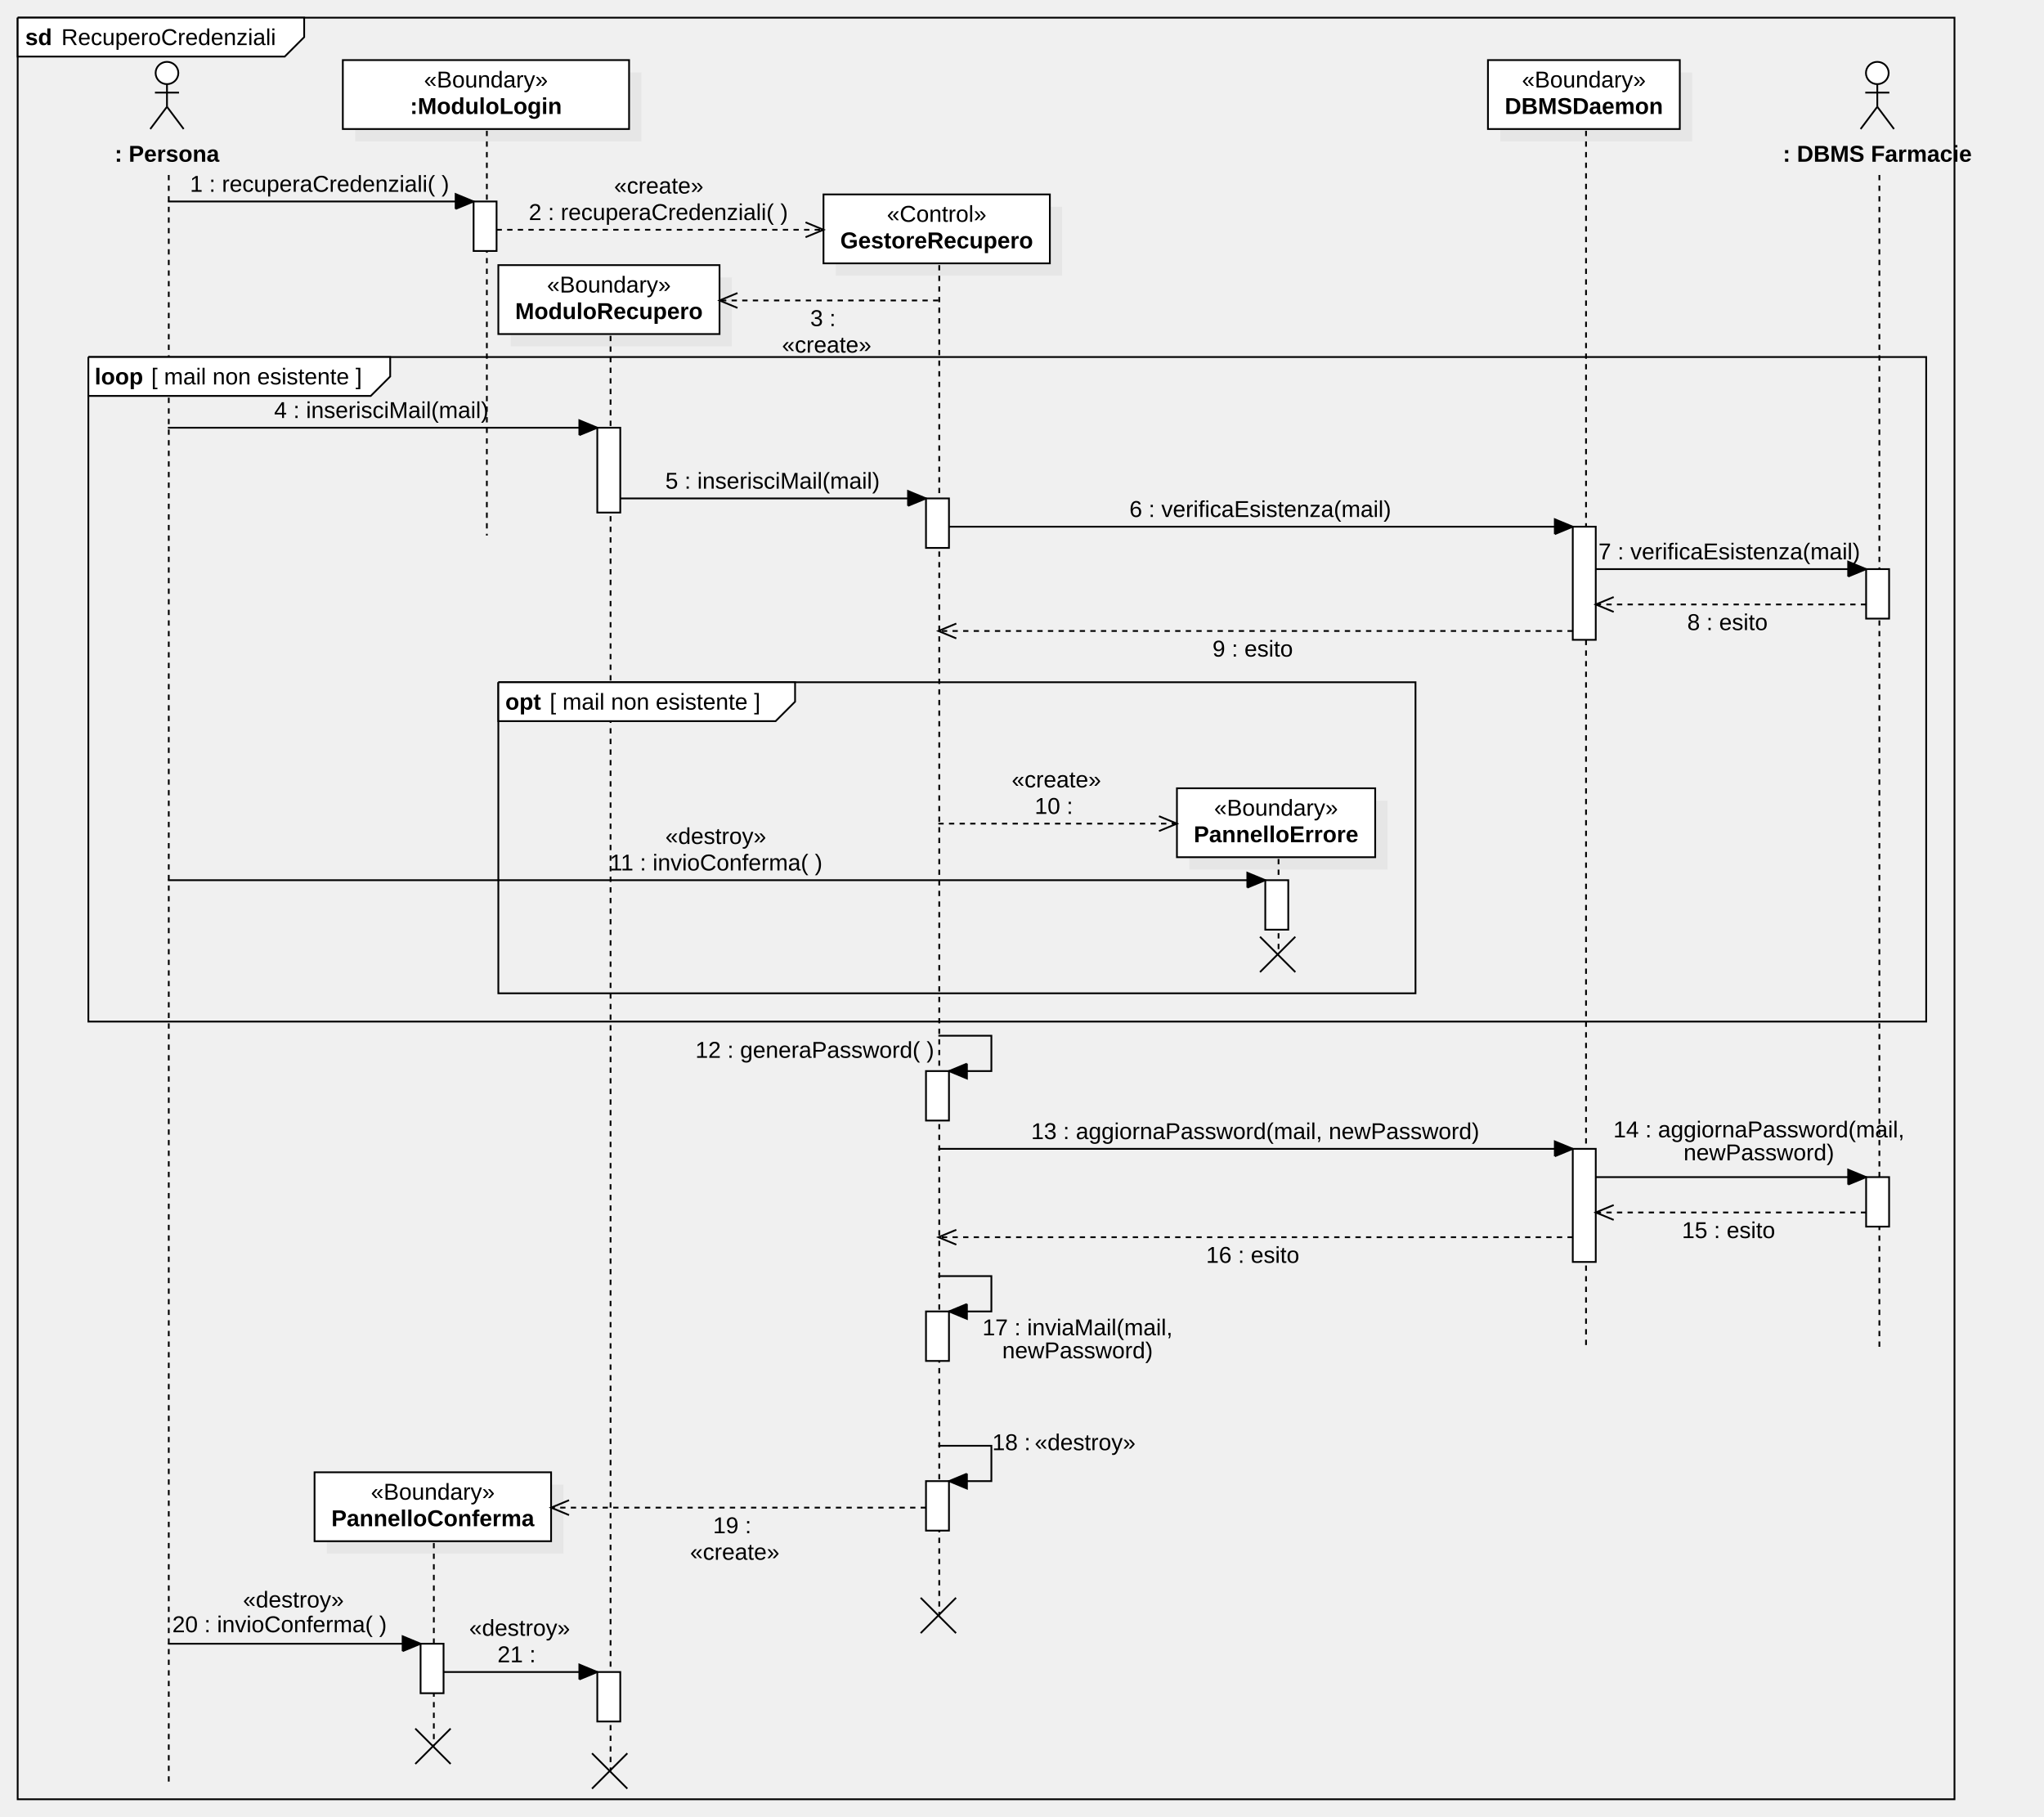
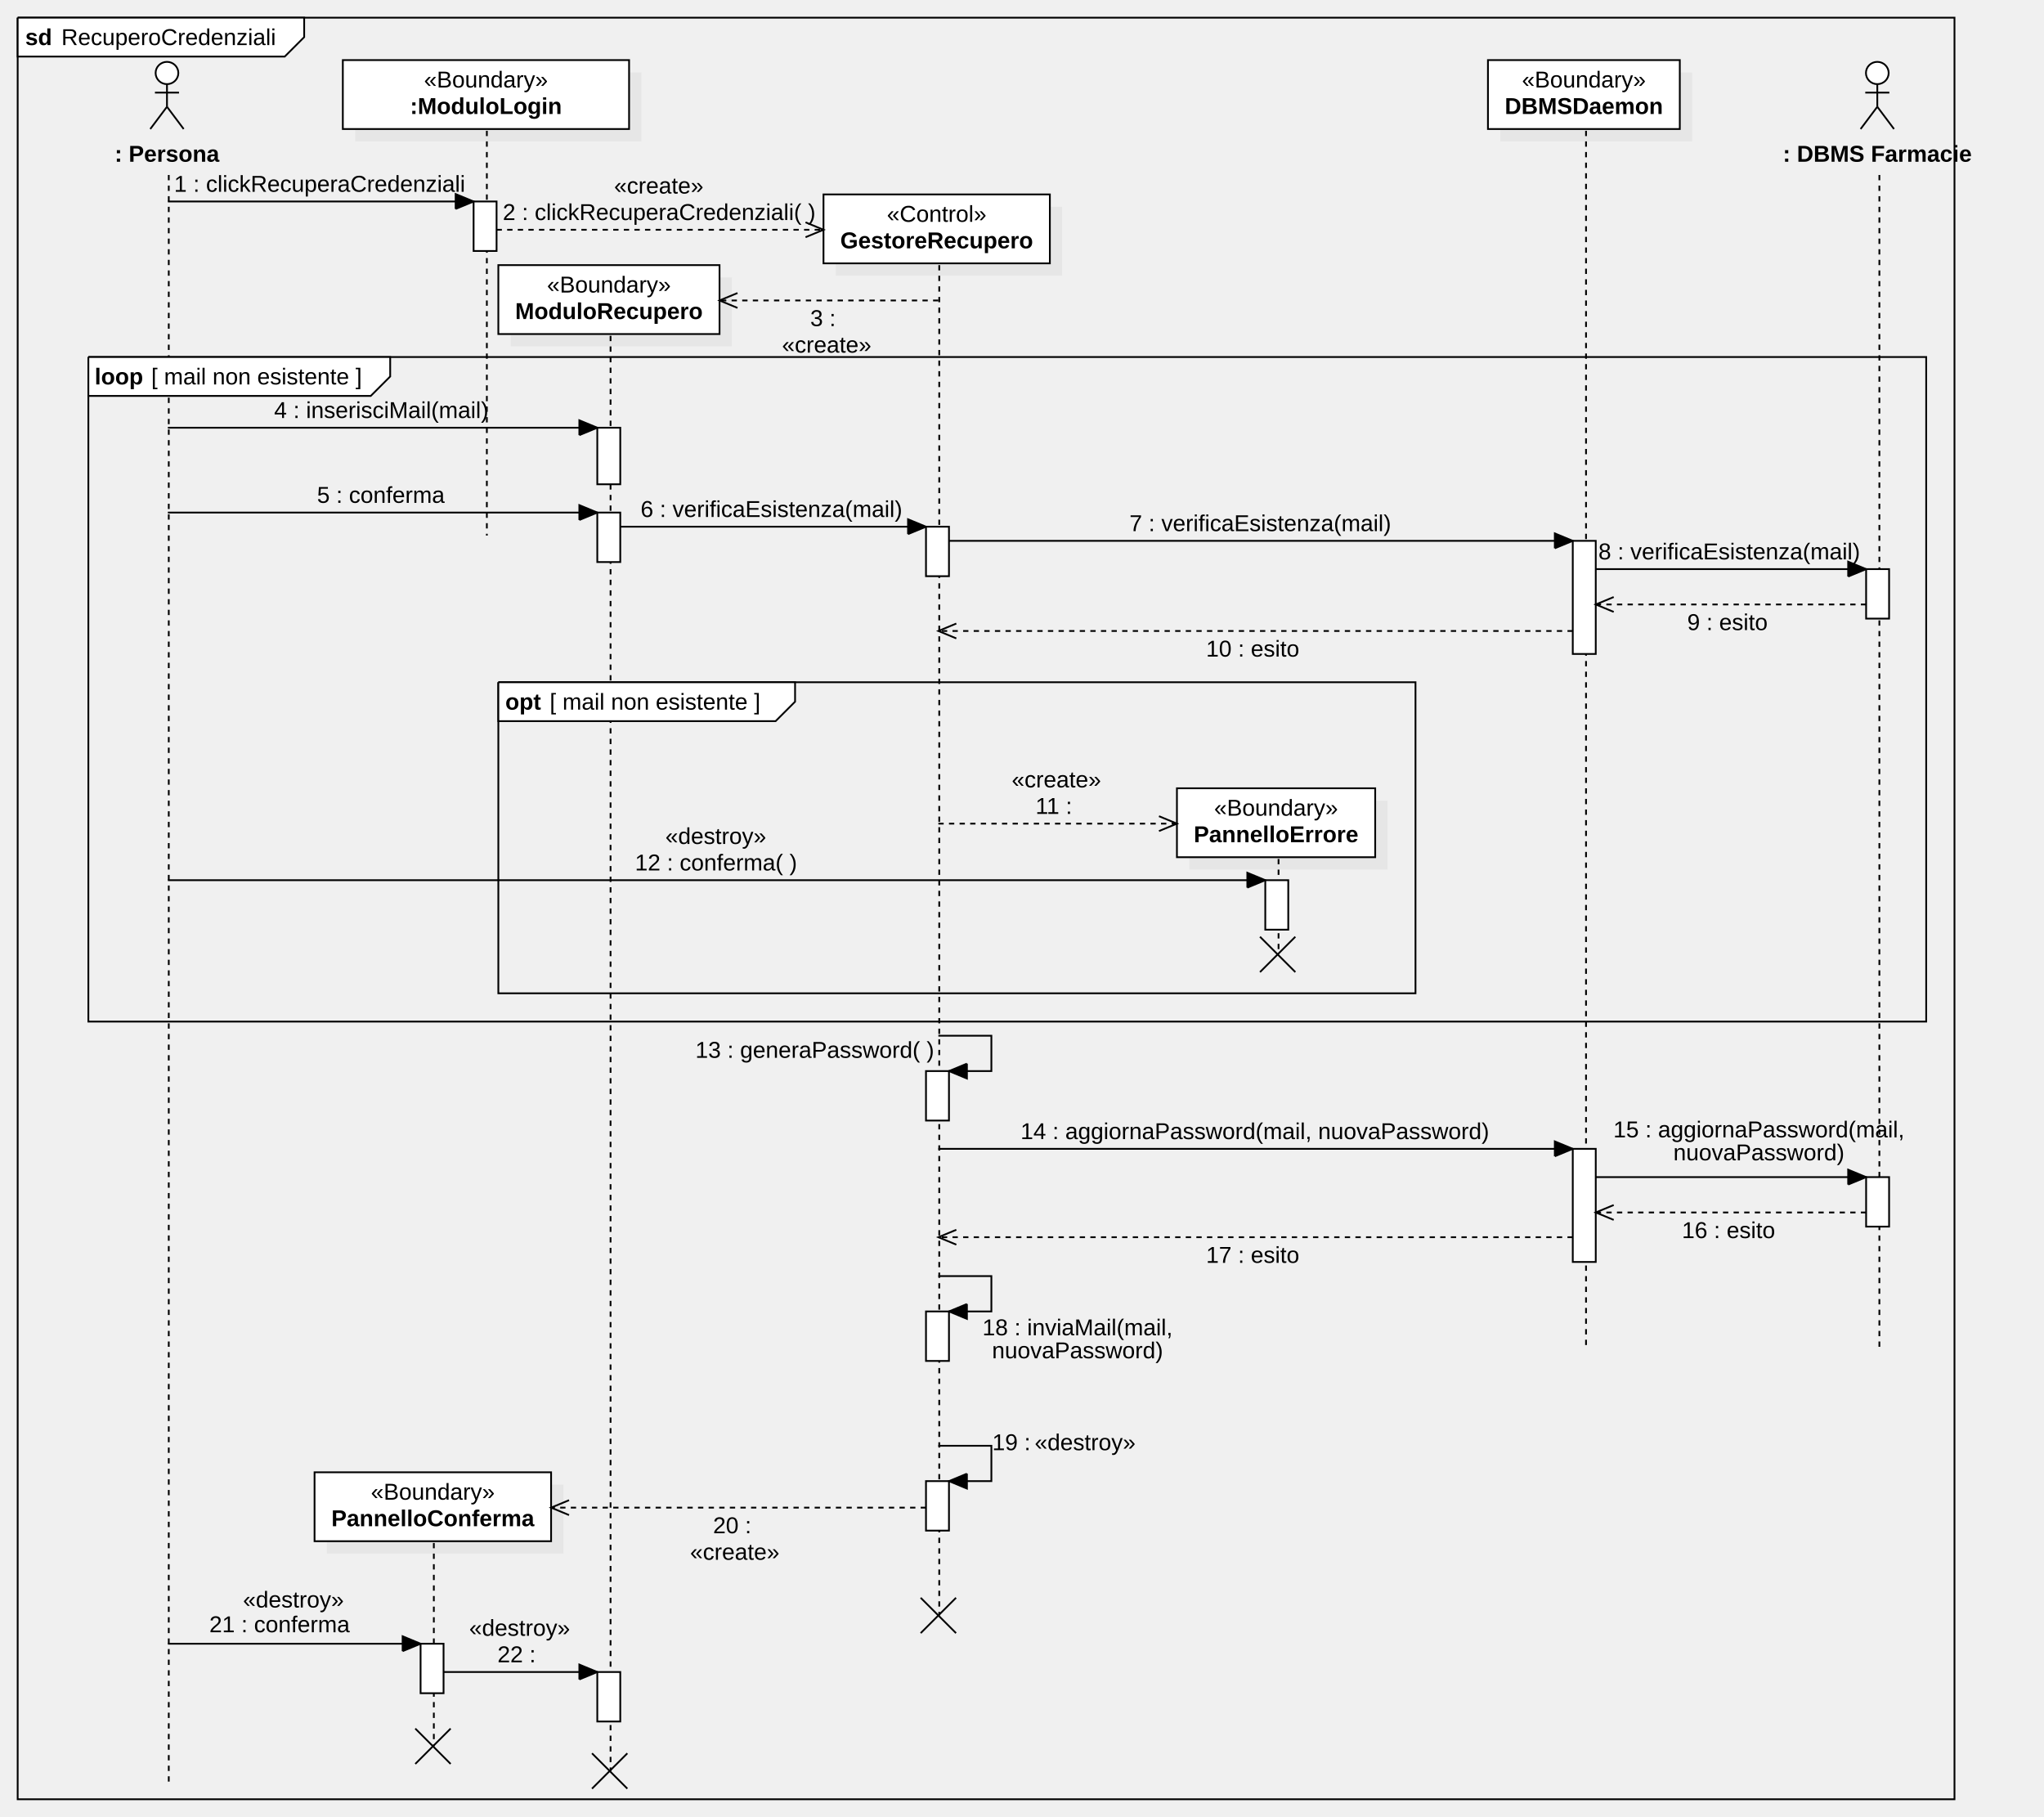
<svg xmlns="http://www.w3.org/2000/svg" height="1028" version="1.1" width="1156.656">
  <defs />
  <g>
    <g transform="translate(-6,-6) scale(1,1)">
      <path d="M 16 16 L 1112 16 L 1112 1024 L 16 1024 L 16 16" fill="none" stroke="#000000" stroke-miterlimit="10" />
    </g>
    <g transform="translate(-6,-6) scale(1,1)">
      <path d="M 16 16 L 16 38 L 167.129 38 L 178.129 27 L 178.129 16 L 16 16" fill="#ffffff" stroke="none" />
    </g>
    <g transform="translate(-6,-6) scale(1,1)">
      <path d="M 16 16 L 16 38 L 167.129 38 L 178.129 27 L 178.129 16 L 16 16 L 16 16" fill="none" stroke="#000000" stroke-miterlimit="10" />
    </g>
    <g transform="translate(-6,-6) scale(1,1)">
      <g>
        <path fill="none" stroke="none" />
        <text fill="#000000" font-family="Arial" font-size="13px" font-style="normal" font-weight="normal" stroke="none" text-decoration="none" x="40.73" y="31.5">RecuperoCredenziali</text>
      </g>
    </g>
    <g transform="translate(-6,-6) scale(1,1)">
      <g>
        <path fill="none" stroke="none" />
        <text fill="#000000" font-family="Arial" font-size="13px" font-style="normal" font-weight="bold" stroke="none" text-decoration="none" x="20.28" y="31.5">sd</text>
      </g>
    </g>
    <g transform="translate(-6,-6) scale(1,1)">
      <path d="M 94.06 47.3 C 94.06 43.821 96.939 41 100.49 41 C 104.04 41 106.919 43.821 106.919 47.3 C 106.919 50.779 104.04 53.6 100.49 53.6 C 96.939 53.6 94.06 50.779 94.06 47.3 Z" fill="#ffffff" stroke="none" />
    </g>
    <g transform="translate(-6,-6) scale(1,1)">
      <path d="M 94.06 47.3 C 94.06 43.821 96.939 41 100.49 41 C 104.04 41 106.919 43.821 106.919 47.3 C 106.919 50.779 104.04 53.6 100.49 53.6 C 96.939 53.6 94.06 50.779 94.06 47.3 Z" fill="none" stroke="#000000" stroke-miterlimit="10" />
    </g>
    <g transform="translate(-6,-6) scale(1,1)">
      <path d="M 100.49 53.6 L 100.49 66.4" fill="none" stroke="#000000" stroke-miterlimit="10" />
    </g>
    <g transform="translate(-6,-6) scale(1,1)">
      <path d="M 93.682 58.4 L 107.297 58.4" fill="none" stroke="#000000" stroke-miterlimit="10" />
    </g>
    <g transform="translate(-6,-6) scale(1,1)">
      <path d="M 100.49 66.4 L 91.035 79" fill="none" stroke="#000000" stroke-miterlimit="10" />
    </g>
    <g transform="translate(-6,-6) scale(1,1)">
      <path d="M 100.49 66.4 L 109.944 79" fill="none" stroke="#000000" stroke-miterlimit="10" />
    </g>
    <g transform="translate(-6,-6) scale(1,1)">
      <g>
        <path fill="none" stroke="none" />
        <text fill="#000000" font-family="Arial" font-size="13px" font-style="normal" font-weight="bold" stroke="none" text-decoration="none" x="70.868" y="97.5">: Persona</text>
      </g>
    </g>
    <g transform="translate(-6,-6) scale(1,1)">
      <path d="M 101.5 105 L 101.5 1016" fill="none" stroke="#000000" stroke-dasharray="3" stroke-miterlimit="10" />
    </g>
    <g transform="translate(-6,-6) scale(1,1)">
      <path d="M 1061.899 47.3 C 1061.899 43.821 1064.777 41 1068.328 41 C 1071.879 41 1074.757 43.821 1074.757 47.3 C 1074.757 50.779 1071.879 53.6 1068.328 53.6 C 1064.777 53.6 1061.899 50.779 1061.899 47.3 Z" fill="#ffffff" stroke="none" />
    </g>
    <g transform="translate(-6,-6) scale(1,1)">
      <path d="M 1061.899 47.3 C 1061.899 43.821 1064.777 41 1068.328 41 C 1071.879 41 1074.757 43.821 1074.757 47.3 C 1074.757 50.779 1071.879 53.6 1068.328 53.6 C 1064.777 53.6 1061.899 50.779 1061.899 47.3 Z" fill="none" stroke="#000000" stroke-miterlimit="10" />
    </g>
    <g transform="translate(-6,-6) scale(1,1)">
      <path d="M 1068.328 53.6 L 1068.328 66.4" fill="none" stroke="#000000" stroke-miterlimit="10" />
    </g>
    <g transform="translate(-6,-6) scale(1,1)">
      <path d="M 1061.521 58.4 L 1075.135 58.4" fill="none" stroke="#000000" stroke-miterlimit="10" />
    </g>
    <g transform="translate(-6,-6) scale(1,1)">
      <path d="M 1068.328 66.4 L 1058.874 79" fill="none" stroke="#000000" stroke-miterlimit="10" />
    </g>
    <g transform="translate(-6,-6) scale(1,1)">
      <path d="M 1068.328 66.4 L 1077.783 79" fill="none" stroke="#000000" stroke-miterlimit="10" />
    </g>
    <g transform="translate(-6,-6) scale(1,1)">
      <g>
        <path fill="none" stroke="none" />
        <text fill="#000000" font-family="Arial" font-size="13px" font-style="normal" font-weight="bold" stroke="none" text-decoration="none" x="1014.868" y="97.5">: DBMS Farmacie</text>
      </g>
    </g>
    <g transform="translate(-6,-6) scale(1,1)">
      <path d="M 1069.5 105 L 1069.5 768" fill="none" stroke="#000000" stroke-dasharray="3" stroke-miterlimit="10" />
    </g>
    <g transform="translate(-6,-6) scale(1,1)">
      <rect fill="#C0C0C0" height="39" opacity="0.2" stroke="none" width="161.987" x="207" y="47" />
    </g>
    <g transform="translate(-6,-6) scale(1,1)">
      <rect fill="#ffffff" height="39" stroke="none" width="161.987" x="200" y="40" />
    </g>
    <g transform="translate(-6,-6) scale(1,1)">
      <path d="M 200 40 L 361.987 40 L 361.987 79 L 200 79 L 200 40 Z Z" fill="none" stroke="#000000" stroke-miterlimit="10" />
    </g>
    <g transform="translate(-6,-6) scale(1,1)">
      <g>
        <path fill="none" stroke="none" />
        <text fill="#000000" font-family="Arial" font-size="13px" font-style="normal" font-weight="normal" stroke="none" text-decoration="none" x="245.939" y="55.5">«Boundary»</text>
      </g>
    </g>
    <g transform="translate(-6,-6) scale(1,1)">
      <g>
        <path fill="none" stroke="none" />
        <text fill="#000000" font-family="Arial" font-size="13px" font-style="normal" font-weight="bold" stroke="none" text-decoration="none" x="238.039" y="70.5">:ModuloLogin</text>
      </g>
    </g>
    <g transform="translate(-6,-6) scale(1,1)">
      <path d="M 281.5 80 L 281.5 309" fill="none" stroke="#000000" stroke-dasharray="3" stroke-miterlimit="10" />
    </g>
    <g transform="translate(-6,-6) scale(1,1)">
      <rect fill="#C0C0C0" height="39" opacity="0.2" stroke="none" width="125.165" x="295" y="163" />
    </g>
    <g transform="translate(-6,-6) scale(1,1)">
      <rect fill="#ffffff" height="39" stroke="none" width="125.165" x="288" y="156" />
    </g>
    <g transform="translate(-6,-6) scale(1,1)">
      <path d="M 288 156 L 413.165 156 L 413.165 195 L 288 195 L 288 156 Z Z" fill="none" stroke="#000000" stroke-miterlimit="10" />
    </g>
    <g transform="translate(-6,-6) scale(1,1)">
      <g>
        <path fill="none" stroke="none" />
        <text fill="#000000" font-family="Arial" font-size="13px" font-style="normal" font-weight="normal" stroke="none" text-decoration="none" x="315.527" y="171.5">«Boundary»</text>
      </g>
    </g>
    <g transform="translate(-6,-6) scale(1,1)">
      <g>
        <path fill="none" stroke="none" />
        <text fill="#000000" font-family="Arial" font-size="13px" font-style="normal" font-weight="bold" stroke="none" text-decoration="none" x="297.5" y="186.5">ModuloRecupero</text>
      </g>
    </g>
    <g transform="translate(-6,-6) scale(1,1)">
      <path d="M 351.5 196 L 351.5 1008" fill="none" stroke="#000000" stroke-dasharray="3" stroke-miterlimit="10" />
    </g>
    <g transform="translate(-6,-6) scale(1,1)">
      <rect fill="#C0C0C0" height="39" opacity="0.2" stroke="none" width="108.565" x="855" y="47" />
    </g>
    <g transform="translate(-6,-6) scale(1,1)">
      <rect fill="#ffffff" height="39" stroke="none" width="108.565" x="848" y="40" />
    </g>
    <g transform="translate(-6,-6) scale(1,1)">
      <path d="M 848 40 L 956.565 40 L 956.565 79 L 848 79 L 848 40 Z Z" fill="none" stroke="#000000" stroke-miterlimit="10" />
    </g>
    <g transform="translate(-6,-6) scale(1,1)">
      <g>
        <path fill="none" stroke="none" />
        <text fill="#000000" font-family="Arial" font-size="13px" font-style="normal" font-weight="normal" stroke="none" text-decoration="none" x="867.228" y="55.5">«Boundary»</text>
      </g>
    </g>
    <g transform="translate(-6,-6) scale(1,1)">
      <g>
        <path fill="none" stroke="none" />
        <text fill="#000000" font-family="Arial" font-size="13px" font-style="normal" font-weight="bold" stroke="none" text-decoration="none" x="857.5" y="70.5">DBMSDaemon</text>
      </g>
    </g>
    <g transform="translate(-6,-6) scale(1,1)">
      <path d="M 903.5 80 L 903.5 768" fill="none" stroke="#000000" stroke-dasharray="3" stroke-miterlimit="10" />
    </g>
    <g transform="translate(-6,-6) scale(1,1)">
      <rect fill="#C0C0C0" height="39" opacity="0.2" stroke="none" width="128.091" x="479" y="123" />
    </g>
    <g transform="translate(-6,-6) scale(1,1)">
      <rect fill="#ffffff" height="39" stroke="none" width="128.091" x="472" y="116" />
    </g>
    <g transform="translate(-6,-6) scale(1,1)">
      <path d="M 472 116 L 600.091 116 L 600.091 155 L 472 155 L 472 116 Z Z" fill="none" stroke="#000000" stroke-miterlimit="10" />
    </g>
    <g transform="translate(-6,-6) scale(1,1)">
      <g>
        <path fill="none" stroke="none" />
        <text fill="#000000" font-family="Arial" font-size="13px" font-style="normal" font-weight="normal" stroke="none" text-decoration="none" x="507.862" y="131.5">«Control»</text>
      </g>
    </g>
    <g transform="translate(-6,-6) scale(1,1)">
      <g>
        <path fill="none" stroke="none" />
        <text fill="#000000" font-family="Arial" font-size="13px" font-style="normal" font-weight="bold" stroke="none" text-decoration="none" x="481.5" y="146.5">GestoreRecupero</text>
      </g>
    </g>
    <g transform="translate(-6,-6) scale(1,1)">
      <path d="M 537.5 156 L 537.5 920" fill="none" stroke="#000000" stroke-dasharray="3" stroke-miterlimit="10" />
    </g>
    <g transform="translate(-6,-6) scale(1,1)">
      <rect fill="#C0C0C0" height="39" opacity="0.2" stroke="none" width="112.196" x="679" y="459" />
    </g>
    <g transform="translate(-6,-6) scale(1,1)">
      <rect fill="#ffffff" height="39" stroke="none" width="112.196" x="672" y="452" />
    </g>
    <g transform="translate(-6,-6) scale(1,1)">
      <path d="M 672 452 L 784.196 452 L 784.196 491 L 672 491 L 672 452 Z Z" fill="none" stroke="#000000" stroke-miterlimit="10" />
    </g>
    <g transform="translate(-6,-6) scale(1,1)">
      <g>
        <path fill="none" stroke="none" />
        <text fill="#000000" font-family="Arial" font-size="13px" font-style="normal" font-weight="normal" stroke="none" text-decoration="none" x="693.043" y="467.5">«Boundary»</text>
      </g>
    </g>
    <g transform="translate(-6,-6) scale(1,1)">
      <g>
        <path fill="none" stroke="none" />
        <text fill="#000000" font-family="Arial" font-size="13px" font-style="normal" font-weight="bold" stroke="none" text-decoration="none" x="681.5" y="482.5">PannelloErrore</text>
      </g>
    </g>
    <g transform="translate(-6,-6) scale(1,1)">
      <path d="M 729.5 492 L 729.5 546" fill="none" stroke="#000000" stroke-dasharray="3" stroke-miterlimit="10" />
    </g>
    <g transform="translate(-6,-6) scale(1,1)">
      <rect fill="#C0C0C0" height="39" opacity="0.2" stroke="none" width="133.854" x="191" y="846" />
    </g>
    <g transform="translate(-6,-6) scale(1,1)">
      <rect fill="#ffffff" height="39" stroke="none" width="133.854" x="184" y="839" />
    </g>
    <g transform="translate(-6,-6) scale(1,1)">
      <path d="M 184 839 L 317.854 839 L 317.854 878 L 184 878 L 184 839 Z Z" fill="none" stroke="#000000" stroke-miterlimit="10" />
    </g>
    <g transform="translate(-6,-6) scale(1,1)">
      <g>
        <path fill="none" stroke="none" />
        <text fill="#000000" font-family="Arial" font-size="13px" font-style="normal" font-weight="normal" stroke="none" text-decoration="none" x="215.872" y="854.5">«Boundary»</text>
      </g>
    </g>
    <g transform="translate(-6,-6) scale(1,1)">
      <g>
        <path fill="none" stroke="none" />
        <text fill="#000000" font-family="Arial" font-size="13px" font-style="normal" font-weight="bold" stroke="none" text-decoration="none" x="193.5" y="869.5">PannelloConferma</text>
      </g>
    </g>
    <g transform="translate(-6,-6) scale(1,1)">
      <path d="M 251.5 879 L 251.5 994" fill="none" stroke="#000000" stroke-dasharray="3" stroke-miterlimit="10" />
    </g>
    <g transform="translate(-6,-6) scale(1,1)">
      <path d="M 101 120 L 274 120" fill="none" stroke="#000000" stroke-miterlimit="10" />
    </g>
    <g transform="translate(-6,-6) scale(1,1)">
      <path d="M 263.837 124.21 L 274 120 L 263.837 115.79" fill="#000000" stroke="none" />
    </g>
    <g transform="translate(-6,-6) scale(1,1)">
      <path d="M 263.837 124.21 L 274 120 L 263.837 115.79 L 263.837 124.21" fill="none" stroke="#000000" stroke-miterlimit="10" />
    </g>
    <g transform="translate(-6,-6) scale(1,1)">
      <g>
        <path fill="none" stroke="none" />
-         <text fill="#000000" font-family="Arial" font-size="13px" font-style="normal" font-weight="normal" stroke="none" text-decoration="none" x="113.5" y="114.5">1 : recuperaCredenziali( )</text>
+         <text fill="#000000" font-family="Arial" font-size="13px" font-style="normal" font-weight="normal" stroke="none" text-decoration="none" x="104.5" y="114.5">1 : clickRecuperaCredenziali</text>
      </g>
    </g>
    <g transform="translate(-6,-6) scale(1,1)">
      <rect fill="#ffffff" height="28" stroke="none" width="13" x="274" y="120" />
    </g>
    <g transform="translate(-6,-6) scale(1,1)">
      <path d="M 274 120 L 287 120 L 287 148 L 274 148 L 274 120 Z Z" fill="none" stroke="#000000" stroke-miterlimit="10" />
    </g>
    <g transform="translate(-6,-6) scale(1,1)">
      <path d="M 287 136 L 472 136" fill="none" stroke="#000000" stroke-dasharray="3" stroke-miterlimit="10" />
    </g>
    <g transform="translate(-6,-6) scale(1,1)">
      <path d="M 461.837 140.21 L 472 136 L 461.837 131.79" fill="none" stroke="#000000" stroke-miterlimit="10" />
    </g>
    <g transform="translate(-6,-6) scale(1,1)">
      <g>
        <path fill="none" stroke="none" />
-         <text fill="#000000" font-family="Arial" font-size="13px" font-style="normal" font-weight="normal" stroke="none" text-decoration="none" x="305.224" y="130.5">2 : recuperaCredenziali( )</text>
+         <text fill="#000000" font-family="Arial" font-size="13px" font-style="normal" font-weight="normal" stroke="none" text-decoration="none" x="290.5" y="130.5">2 : clickRecuperaCredenziali( )</text>
      </g>
    </g>
    <g transform="translate(-6,-6) scale(1,1)">
      <g>
        <path fill="none" stroke="none" />
        <text fill="#000000" font-family="Arial" font-size="13px" font-style="normal" font-weight="normal" stroke="none" text-decoration="none" x="353.5" y="115.5">«create»</text>
      </g>
    </g>
    <g transform="translate(-6,-6) scale(1,1)">
      <path d="M 537 176 L 413.165 176" fill="none" stroke="#000000" stroke-dasharray="3" stroke-miterlimit="10" />
    </g>
    <g transform="translate(-6,-6) scale(1,1)">
      <path d="M 423.327 171.79 L 413.165 176 L 423.327 180.21" fill="none" stroke="#000000" stroke-miterlimit="10" />
    </g>
    <g transform="translate(-6,-6) scale(1,1)">
      <g>
        <path fill="none" stroke="none" />
        <text fill="#000000" font-family="Arial" font-size="13px" font-style="normal" font-weight="normal" stroke="none" text-decoration="none" x="464.5" y="190.5">3 : </text>
      </g>
    </g>
    <g transform="translate(-6,-6) scale(1,1)">
      <g>
        <path fill="none" stroke="none" />
        <text fill="#000000" font-family="Arial" font-size="13px" font-style="normal" font-weight="normal" stroke="none" text-decoration="none" x="448.5" y="205.5">«create»</text>
      </g>
    </g>
    <g transform="translate(-6,-6) scale(1,1)">
-       <path d="M 357 288 L 530 288" fill="none" stroke="#000000" stroke-miterlimit="10" />
-     </g>
-     <g transform="translate(-6,-6) scale(1,1)">
-       <path d="M 519.837 292.21 L 530 288 L 519.837 283.79" fill="#000000" stroke="none" />
-     </g>
-     <g transform="translate(-6,-6) scale(1,1)">
-       <path d="M 519.837 292.21 L 530 288 L 519.837 283.79 L 519.837 292.21" fill="none" stroke="#000000" stroke-miterlimit="10" />
-     </g>
-     <g transform="translate(-6,-6) scale(1,1)">
-       <g>
-         <path fill="none" stroke="none" />
-         <text fill="#000000" font-family="Arial" font-size="13px" font-style="normal" font-weight="normal" stroke="none" text-decoration="none" x="382.5" y="282.5">5 : inserisciMail(mail)</text>
-       </g>
-     </g>
-     <g transform="translate(-6,-6) scale(1,1)">
-       <rect fill="#ffffff" height="28" stroke="none" width="13" x="530" y="288" />
-     </g>
-     <g transform="translate(-6,-6) scale(1,1)">
-       <path d="M 530 288 L 543 288 L 543 316 L 530 316 L 530 288 Z Z" fill="none" stroke="#000000" stroke-miterlimit="10" />
-     </g>
-     <g transform="translate(-6,-6) scale(1,1)">
-       <path d="M 543 304 L 896 304" fill="none" stroke="#000000" stroke-miterlimit="10" />
-     </g>
-     <g transform="translate(-6,-6) scale(1,1)">
-       <path d="M 885.837 308.21 L 896 304 L 885.837 299.79" fill="#000000" stroke="none" />
-     </g>
-     <g transform="translate(-6,-6) scale(1,1)">
-       <path d="M 885.837 308.21 L 896 304 L 885.837 299.79 L 885.837 308.21" fill="none" stroke="#000000" stroke-miterlimit="10" />
-     </g>
-     <g transform="translate(-6,-6) scale(1,1)">
-       <g>
-         <path fill="none" stroke="none" />
-         <text fill="#000000" font-family="Arial" font-size="13px" font-style="normal" font-weight="normal" stroke="none" text-decoration="none" x="645.115" y="298.5">6 : verificaEsistenza(mail)</text>
-       </g>
-     </g>
-     <g transform="translate(-6,-6) scale(1,1)">
-       <rect fill="#ffffff" height="64" stroke="none" width="13" x="896" y="304" />
-     </g>
-     <g transform="translate(-6,-6) scale(1,1)">
-       <path d="M 896 304 L 909 304 L 909 368 L 896 368 L 896 304 Z Z" fill="none" stroke="#000000" stroke-miterlimit="10" />
+       <path d="M 101 296 L 344 296" fill="none" stroke="#000000" stroke-miterlimit="10" />
+     </g>
+     <g transform="translate(-6,-6) scale(1,1)">
+       <path d="M 333.837 300.21 L 344 296 L 333.837 291.79" fill="#000000" stroke="none" />
+     </g>
+     <g transform="translate(-6,-6) scale(1,1)">
+       <path d="M 333.837 300.21 L 344 296 L 333.837 291.79 L 333.837 300.21" fill="none" stroke="#000000" stroke-miterlimit="10" />
+     </g>
+     <g transform="translate(-6,-6) scale(1,1)">
+       <g>
+         <path fill="none" stroke="none" />
+         <text fill="#000000" font-family="Arial" font-size="13px" font-style="normal" font-weight="normal" stroke="none" text-decoration="none" x="185.395" y="290.5">5 : conferma</text>
+       </g>
+     </g>
+     <g transform="translate(-6,-6) scale(1,1)">
+       <rect fill="#ffffff" height="28" stroke="none" width="13" x="344" y="296" />
+     </g>
+     <g transform="translate(-6,-6) scale(1,1)">
+       <path d="M 344 296 L 357 296 L 357 324 L 344 324 L 344 296 Z Z" fill="none" stroke="#000000" stroke-miterlimit="10" />
+     </g>
+     <g transform="translate(-6,-6) scale(1,1)">
+       <path d="M 357 304 L 530 304" fill="none" stroke="#000000" stroke-miterlimit="10" />
+     </g>
+     <g transform="translate(-6,-6) scale(1,1)">
+       <path d="M 519.837 308.21 L 530 304 L 519.837 299.79" fill="#000000" stroke="none" />
+     </g>
+     <g transform="translate(-6,-6) scale(1,1)">
+       <path d="M 519.837 308.21 L 530 304 L 519.837 299.79 L 519.837 308.21" fill="none" stroke="#000000" stroke-miterlimit="10" />
+     </g>
+     <g transform="translate(-6,-6) scale(1,1)">
+       <g>
+         <path fill="none" stroke="none" />
+         <text fill="#000000" font-family="Arial" font-size="13px" font-style="normal" font-weight="normal" stroke="none" text-decoration="none" x="368.5" y="298.5">6 : verificaEsistenza(mail)</text>
+       </g>
+     </g>
+     <g transform="translate(-6,-6) scale(1,1)">
+       <rect fill="#ffffff" height="28" stroke="none" width="13" x="530" y="304" />
+     </g>
+     <g transform="translate(-6,-6) scale(1,1)">
+       <path d="M 530 304 L 543 304 L 543 332 L 530 332 L 530 304 Z Z" fill="none" stroke="#000000" stroke-miterlimit="10" />
+     </g>
+     <g transform="translate(-6,-6) scale(1,1)">
+       <path d="M 543 312 L 896 312" fill="none" stroke="#000000" stroke-miterlimit="10" />
+     </g>
+     <g transform="translate(-6,-6) scale(1,1)">
+       <path d="M 885.837 316.21 L 896 312 L 885.837 307.79" fill="#000000" stroke="none" />
+     </g>
+     <g transform="translate(-6,-6) scale(1,1)">
+       <path d="M 885.837 316.21 L 896 312 L 885.837 307.79 L 885.837 316.21" fill="none" stroke="#000000" stroke-miterlimit="10" />
+     </g>
+     <g transform="translate(-6,-6) scale(1,1)">
+       <g>
+         <path fill="none" stroke="none" />
+         <text fill="#000000" font-family="Arial" font-size="13px" font-style="normal" font-weight="normal" stroke="none" text-decoration="none" x="645.115" y="306.5">7 : verificaEsistenza(mail)</text>
+       </g>
+     </g>
+     <g transform="translate(-6,-6) scale(1,1)">
+       <rect fill="#ffffff" height="64" stroke="none" width="13" x="896" y="312" />
+     </g>
+     <g transform="translate(-6,-6) scale(1,1)">
+       <path d="M 896 312 L 909 312 L 909 376 L 896 376 L 896 312 Z Z" fill="none" stroke="#000000" stroke-miterlimit="10" />
    </g>
    <g transform="translate(-6,-6) scale(1,1)">
      <path d="M 909 328 L 1062 328" fill="none" stroke="#000000" stroke-miterlimit="10" />
    </g>
    <g transform="translate(-6,-6) scale(1,1)">
      <path d="M 1051.837 332.21 L 1062 328 L 1051.837 323.79" fill="#000000" stroke="none" />
    </g>
    <g transform="translate(-6,-6) scale(1,1)">
      <path d="M 1051.837 332.21 L 1062 328 L 1051.837 323.79 L 1051.837 332.21" fill="none" stroke="#000000" stroke-miterlimit="10" />
    </g>
    <g transform="translate(-6,-6) scale(1,1)">
      <g>
        <path fill="none" stroke="none" />
-         <text fill="#000000" font-family="Arial" font-size="13px" font-style="normal" font-weight="normal" stroke="none" text-decoration="none" x="910.5" y="322.5">7 : verificaEsistenza(mail)</text>
+         <text fill="#000000" font-family="Arial" font-size="13px" font-style="normal" font-weight="normal" stroke="none" text-decoration="none" x="910.5" y="322.5">8 : verificaEsistenza(mail)</text>
      </g>
    </g>
    <g transform="translate(-6,-6) scale(1,1)">
      <rect fill="#ffffff" height="28" stroke="none" width="13" x="1062" y="328" />
    </g>
    <g transform="translate(-6,-6) scale(1,1)">
      <path d="M 1062 328 L 1075 328 L 1075 356 L 1062 356 L 1062 328 Z Z" fill="none" stroke="#000000" stroke-miterlimit="10" />
    </g>
    <g transform="translate(-6,-6) scale(1,1)">
      <path d="M 1062 348 L 909 348" fill="none" stroke="#000000" stroke-dasharray="3" stroke-miterlimit="10" />
    </g>
    <g transform="translate(-6,-6) scale(1,1)">
      <path d="M 919.163 343.79 L 909 348 L 919.163 352.21" fill="none" stroke="#000000" stroke-miterlimit="10" />
    </g>
    <g transform="translate(-6,-6) scale(1,1)">
      <g>
        <path fill="none" stroke="none" />
-         <text fill="#000000" font-family="Arial" font-size="13px" font-style="normal" font-weight="normal" stroke="none" text-decoration="none" x="960.76" y="362.5">8 : esito</text>
+         <text fill="#000000" font-family="Arial" font-size="13px" font-style="normal" font-weight="normal" stroke="none" text-decoration="none" x="960.76" y="362.5">9 : esito</text>
      </g>
    </g>
    <g transform="translate(-6,-6) scale(1,1)">
      <path d="M 896 363 L 537 363" fill="none" stroke="#000000" stroke-dasharray="3" stroke-miterlimit="10" />
    </g>
    <g transform="translate(-6,-6) scale(1,1)">
      <path d="M 547.163 358.79 L 537 363 L 547.163 367.21" fill="none" stroke="#000000" stroke-miterlimit="10" />
    </g>
    <g transform="translate(-6,-6) scale(1,1)">
      <g>
        <path fill="none" stroke="none" />
-         <text fill="#000000" font-family="Arial" font-size="13px" font-style="normal" font-weight="normal" stroke="none" text-decoration="none" x="692.115" y="377.5">9 : esito</text>
+         <text fill="#000000" font-family="Arial" font-size="13px" font-style="normal" font-weight="normal" stroke="none" text-decoration="none" x="688.5" y="377.5">10 : esito</text>
      </g>
    </g>
    <g transform="translate(-6,-6) scale(1,1)">
      <path d="M 537 472 L 672 472" fill="none" stroke="#000000" stroke-dasharray="3" stroke-miterlimit="10" />
    </g>
    <g transform="translate(-6,-6) scale(1,1)">
      <path d="M 661.837 476.21 L 672 472 L 661.837 467.79" fill="none" stroke="#000000" stroke-miterlimit="10" />
    </g>
    <g transform="translate(-6,-6) scale(1,1)">
      <g>
        <path fill="none" stroke="none" />
-         <text fill="#000000" font-family="Arial" font-size="13px" font-style="normal" font-weight="normal" stroke="none" text-decoration="none" x="591.5" y="466.5">10 : </text>
+         <text fill="#000000" font-family="Arial" font-size="13px" font-style="normal" font-weight="normal" stroke="none" text-decoration="none" x="591.982" y="466.5">11 : </text>
      </g>
    </g>
    <g transform="translate(-6,-6) scale(1,1)">
      <g>
        <path fill="none" stroke="none" />
        <text fill="#000000" font-family="Arial" font-size="13px" font-style="normal" font-weight="normal" stroke="none" text-decoration="none" x="578.5" y="451.5">«create»</text>
      </g>
    </g>
    <g transform="translate(-6,-6) scale(1,1)">
      <path d="M 101 504 L 722 504" fill="none" stroke="#000000" stroke-miterlimit="10" />
    </g>
    <g transform="translate(-6,-6) scale(1,1)">
      <path d="M 711.837 508.21 L 722 504 L 711.837 499.79" fill="#000000" stroke="none" />
    </g>
    <g transform="translate(-6,-6) scale(1,1)">
      <path d="M 711.837 508.21 L 722 504 L 711.837 499.79 L 711.837 508.21" fill="none" stroke="#000000" stroke-miterlimit="10" />
    </g>
    <g transform="translate(-6,-6) scale(1,1)">
      <path d="M 719 536 L 739 556" fill="none" stroke="#000000" stroke-miterlimit="10" />
    </g>
    <g transform="translate(-6,-6) scale(1,1)">
      <path d="M 739 536 L 719 556" fill="none" stroke="#000000" stroke-miterlimit="10" />
    </g>
    <g transform="translate(-6,-6) scale(1,1)">
      <g>
        <path fill="none" stroke="none" />
-         <text fill="#000000" font-family="Arial" font-size="13px" font-style="normal" font-weight="normal" stroke="none" text-decoration="none" x="350.982" y="498.5">11 : invioConferma( )</text>
+         <text fill="#000000" font-family="Arial" font-size="13px" font-style="normal" font-weight="normal" stroke="none" text-decoration="none" x="365.312" y="498.5">12 : conferma( )</text>
      </g>
    </g>
    <g transform="translate(-6,-6) scale(1,1)">
      <g>
        <path fill="none" stroke="none" />
        <text fill="#000000" font-family="Arial" font-size="13px" font-style="normal" font-weight="normal" stroke="none" text-decoration="none" x="382.5" y="483.5">«destroy»</text>
      </g>
    </g>
    <g transform="translate(-6,-6) scale(1,1)">
      <rect fill="#ffffff" height="28" stroke="none" width="13" x="722" y="504" />
    </g>
    <g transform="translate(-6,-6) scale(1,1)">
      <path d="M 722 504 L 735 504 L 735 532 L 722 532 L 722 504 Z Z" fill="none" stroke="#000000" stroke-miterlimit="10" />
    </g>
    <g transform="translate(-6,-6) scale(1,1)">
      <path d="M 537 592 L 567 592 L 567 612 L 543 612" fill="none" stroke="#000000" stroke-miterlimit="10" />
    </g>
    <g transform="translate(-6,-6) scale(1,1)">
      <path d="M 553.163 607.79 L 543 612 L 553.163 616.21" fill="#000000" stroke="none" />
    </g>
    <g transform="translate(-6,-6) scale(1,1)">
      <path d="M 553.163 607.79 L 543 612 L 553.163 616.21 L 553.163 607.79" fill="none" stroke="#000000" stroke-miterlimit="10" />
    </g>
    <g transform="translate(-6,-6) scale(1,1)">
      <g>
        <path fill="none" stroke="none" />
-         <text fill="#000000" font-family="Arial" font-size="13px" font-style="normal" font-weight="normal" stroke="none" text-decoration="none" x="399.5" y="604.5">12 : generaPassword( )</text>
+         <text fill="#000000" font-family="Arial" font-size="13px" font-style="normal" font-weight="normal" stroke="none" text-decoration="none" x="399.5" y="604.5">13 : generaPassword( )</text>
      </g>
    </g>
    <g transform="translate(-6,-6) scale(1,1)">
      <rect fill="#ffffff" height="28" stroke="none" width="13" x="530" y="612" />
    </g>
    <g transform="translate(-6,-6) scale(1,1)">
      <path d="M 530 612 L 543 612 L 543 640 L 530 640 L 530 612 Z Z" fill="none" stroke="#000000" stroke-miterlimit="10" />
    </g>
    <g transform="translate(-6,-6) scale(1,1)">
      <path d="M 537 656 L 896 656" fill="none" stroke="#000000" stroke-miterlimit="10" />
    </g>
    <g transform="translate(-6,-6) scale(1,1)">
      <path d="M 885.837 660.21 L 896 656 L 885.837 651.79" fill="#000000" stroke="none" />
    </g>
    <g transform="translate(-6,-6) scale(1,1)">
      <path d="M 885.837 660.21 L 896 656 L 885.837 651.79 L 885.837 660.21" fill="none" stroke="#000000" stroke-miterlimit="10" />
    </g>
    <g transform="translate(-6,-6) scale(1,1)">
      <g>
        <path fill="none" stroke="none" />
-         <text fill="#000000" font-family="Arial" font-size="13px" font-style="normal" font-weight="normal" stroke="none" text-decoration="none" x="589.5" y="650.5">13 : aggiornaPassword(mail, newPassword)</text>
+         <text fill="#000000" font-family="Arial" font-size="13px" font-style="normal" font-weight="normal" stroke="none" text-decoration="none" x="583.5" y="650.5">14 : aggiornaPassword(mail, nuovaPassword)</text>
      </g>
    </g>
    <g transform="translate(-6,-6) scale(1,1)">
      <rect fill="#ffffff" height="64" stroke="none" width="13" x="896" y="656" />
    </g>
    <g transform="translate(-6,-6) scale(1,1)">
      <path d="M 896 656 L 909 656 L 909 720 L 896 720 L 896 656 Z Z" fill="none" stroke="#000000" stroke-miterlimit="10" />
    </g>
    <g transform="translate(-6,-6) scale(1,1)">
      <path d="M 909 672 L 1062 672" fill="none" stroke="#000000" stroke-miterlimit="10" />
    </g>
    <g transform="translate(-6,-6) scale(1,1)">
      <path d="M 1051.837 676.21 L 1062 672 L 1051.837 667.79" fill="#000000" stroke="none" />
    </g>
    <g transform="translate(-6,-6) scale(1,1)">
      <path d="M 1051.837 676.21 L 1062 672 L 1051.837 667.79 L 1051.837 676.21" fill="none" stroke="#000000" stroke-miterlimit="10" />
    </g>
    <g transform="translate(-6,-6) scale(1,1)">
      <g>
        <path fill="none" stroke="none" />
-         <text fill="#000000" font-family="Arial" font-size="13px" font-style="normal" font-weight="normal" stroke="none" text-decoration="none" x="918.934" y="649.5">14 : aggiornaPassword(mail,</text>
-         <text fill="#000000" font-family="Arial" font-size="13px" font-style="normal" font-weight="normal" stroke="none" text-decoration="none" x="958.679" y="662.5">newPassword)</text>
+         <text fill="#000000" font-family="Arial" font-size="13px" font-style="normal" font-weight="normal" stroke="none" text-decoration="none" x="918.934" y="649.5">15 : aggiornaPassword(mail,</text>
+         <text fill="#000000" font-family="Arial" font-size="13px" font-style="normal" font-weight="normal" stroke="none" text-decoration="none" x="952.894" y="662.5">nuovaPassword)</text>
      </g>
    </g>
    <g transform="translate(-6,-6) scale(1,1)">
      <rect fill="#ffffff" height="28" stroke="none" width="13" x="1062" y="672" />
    </g>
    <g transform="translate(-6,-6) scale(1,1)">
      <path d="M 1062 672 L 1075 672 L 1075 700 L 1062 700 L 1062 672 Z Z" fill="none" stroke="#000000" stroke-miterlimit="10" />
    </g>
    <g transform="translate(-6,-6) scale(1,1)">
      <path d="M 1062 692 L 909 692" fill="none" stroke="#000000" stroke-dasharray="3" stroke-miterlimit="10" />
    </g>
    <g transform="translate(-6,-6) scale(1,1)">
      <path d="M 919.163 687.79 L 909 692 L 919.163 696.21" fill="none" stroke="#000000" stroke-miterlimit="10" />
    </g>
    <g transform="translate(-6,-6) scale(1,1)">
      <g>
        <path fill="none" stroke="none" />
-         <text fill="#000000" font-family="Arial" font-size="13px" font-style="normal" font-weight="normal" stroke="none" text-decoration="none" x="957.76" y="706.5">15 : esito</text>
+         <text fill="#000000" font-family="Arial" font-size="13px" font-style="normal" font-weight="normal" stroke="none" text-decoration="none" x="957.76" y="706.5">16 : esito</text>
      </g>
    </g>
    <g transform="translate(-6,-6) scale(1,1)">
      <path d="M 896 706 L 537 706" fill="none" stroke="#000000" stroke-dasharray="3" stroke-miterlimit="10" />
    </g>
    <g transform="translate(-6,-6) scale(1,1)">
      <path d="M 547.163 701.79 L 537 706 L 547.163 710.21" fill="none" stroke="#000000" stroke-miterlimit="10" />
    </g>
    <g transform="translate(-6,-6) scale(1,1)">
      <g>
        <path fill="none" stroke="none" />
-         <text fill="#000000" font-family="Arial" font-size="13px" font-style="normal" font-weight="normal" stroke="none" text-decoration="none" x="688.5" y="720.5">16 : esito</text>
+         <text fill="#000000" font-family="Arial" font-size="13px" font-style="normal" font-weight="normal" stroke="none" text-decoration="none" x="688.5" y="720.5">17 : esito</text>
      </g>
    </g>
    <g transform="translate(-6,-6) scale(1,1)">
      <path d="M 537 728 L 567 728 L 567 748 L 543 748" fill="none" stroke="#000000" stroke-miterlimit="10" />
    </g>
    <g transform="translate(-6,-6) scale(1,1)">
      <path d="M 553.163 743.79 L 543 748 L 553.163 752.21" fill="#000000" stroke="none" />
    </g>
    <g transform="translate(-6,-6) scale(1,1)">
      <path d="M 553.163 743.79 L 543 748 L 553.163 752.21 L 553.163 743.79" fill="none" stroke="#000000" stroke-miterlimit="10" />
    </g>
    <g transform="translate(-6,-6) scale(1,1)">
      <g>
        <path fill="none" stroke="none" />
-         <text fill="#000000" font-family="Arial" font-size="13px" font-style="normal" font-weight="normal" stroke="none" text-decoration="none" x="561.934" y="761.5">17 : inviaMail(mail,</text>
-         <text fill="#000000" font-family="Arial" font-size="13px" font-style="normal" font-weight="normal" stroke="none" text-decoration="none" x="573.128" y="774.5">newPassword)</text>
+         <text fill="#000000" font-family="Arial" font-size="13px" font-style="normal" font-weight="normal" stroke="none" text-decoration="none" x="561.934" y="761.5">18 : inviaMail(mail,</text>
+         <text fill="#000000" font-family="Arial" font-size="13px" font-style="normal" font-weight="normal" stroke="none" text-decoration="none" x="567.342" y="774.5">nuovaPassword)</text>
      </g>
    </g>
    <g transform="translate(-6,-6) scale(1,1)">
      <rect fill="#ffffff" height="28" stroke="none" width="13" x="530" y="748" />
    </g>
    <g transform="translate(-6,-6) scale(1,1)">
      <path d="M 530 748 L 543 748 L 543 776 L 530 776 L 530 748 Z Z" fill="none" stroke="#000000" stroke-miterlimit="10" />
    </g>
    <g transform="translate(-6,-6) scale(1,1)">
      <path d="M 537 824 L 567 824 L 567 844 L 543 844" fill="none" stroke="#000000" stroke-miterlimit="10" />
    </g>
    <g transform="translate(-6,-6) scale(1,1)">
      <path d="M 553.163 839.79 L 543 844 L 553.163 848.21" fill="#000000" stroke="none" />
    </g>
    <g transform="translate(-6,-6) scale(1,1)">
      <path d="M 553.163 839.79 L 543 844 L 553.163 848.21 L 553.163 839.79" fill="none" stroke="#000000" stroke-miterlimit="10" />
    </g>
    <g transform="translate(-6,-6) scale(1,1)">
      <path d="M 527 910 L 547 930" fill="none" stroke="#000000" stroke-miterlimit="10" />
    </g>
    <g transform="translate(-6,-6) scale(1,1)">
      <path d="M 547 910 L 527 930" fill="none" stroke="#000000" stroke-miterlimit="10" />
    </g>
    <g transform="translate(-6,-6) scale(1,1)">
      <g>
        <path fill="none" stroke="none" />
-         <text fill="#000000" font-family="Arial" font-size="13px" font-style="normal" font-weight="normal" stroke="none" text-decoration="none" x="567.5" y="826.5">18 : </text>
+         <text fill="#000000" font-family="Arial" font-size="13px" font-style="normal" font-weight="normal" stroke="none" text-decoration="none" x="567.5" y="826.5">19 : </text>
      </g>
    </g>
    <g transform="translate(-6,-6) scale(1,1)">
      <g>
        <path fill="none" stroke="none" />
        <text fill="#000000" font-family="Arial" font-size="13px" font-style="normal" font-weight="normal" stroke="none" text-decoration="none" x="591.5" y="826.5">«destroy»</text>
      </g>
    </g>
    <g transform="translate(-6,-6) scale(1,1)">
      <rect fill="#ffffff" height="28" stroke="none" width="13" x="530" y="844" />
    </g>
    <g transform="translate(-6,-6) scale(1,1)">
      <path d="M 530 844 L 543 844 L 543 872 L 530 872 L 530 844 Z Z" fill="none" stroke="#000000" stroke-miterlimit="10" />
    </g>
    <g transform="translate(-6,-6) scale(1,1)">
      <path d="M 530 859 L 317.854 859" fill="none" stroke="#000000" stroke-dasharray="3" stroke-miterlimit="10" />
    </g>
    <g transform="translate(-6,-6) scale(1,1)">
      <path d="M 328.017 854.79 L 317.854 859 L 328.017 863.21" fill="none" stroke="#000000" stroke-miterlimit="10" />
    </g>
    <g transform="translate(-6,-6) scale(1,1)">
      <g>
        <path fill="none" stroke="none" />
-         <text fill="#000000" font-family="Arial" font-size="13px" font-style="normal" font-weight="normal" stroke="none" text-decoration="none" x="409.5" y="873.5">19 : </text>
+         <text fill="#000000" font-family="Arial" font-size="13px" font-style="normal" font-weight="normal" stroke="none" text-decoration="none" x="409.5" y="873.5">20 : </text>
      </g>
    </g>
    <g transform="translate(-6,-6) scale(1,1)">
      <g>
        <path fill="none" stroke="none" />
        <text fill="#000000" font-family="Arial" font-size="13px" font-style="normal" font-weight="normal" stroke="none" text-decoration="none" x="396.5" y="888.5">«create»</text>
      </g>
    </g>
    <g transform="translate(-6,-6) scale(1,1)">
      <path d="M 101 936 L 244 936" fill="none" stroke="#000000" stroke-miterlimit="10" />
    </g>
    <g transform="translate(-6,-6) scale(1,1)">
      <path d="M 233.837 940.21 L 244 936 L 233.837 931.79" fill="#000000" stroke="none" />
    </g>
    <g transform="translate(-6,-6) scale(1,1)">
      <path d="M 233.837 940.21 L 244 936 L 233.837 931.79 L 233.837 940.21" fill="none" stroke="#000000" stroke-miterlimit="10" />
    </g>
    <g transform="translate(-6,-6) scale(1,1)">
      <path d="M 241 984 L 261 1004" fill="none" stroke="#000000" stroke-miterlimit="10" />
    </g>
    <g transform="translate(-6,-6) scale(1,1)">
      <path d="M 261 984 L 241 1004" fill="none" stroke="#000000" stroke-miterlimit="10" />
    </g>
    <g transform="translate(-6,-6) scale(1,1)">
      <g>
        <path fill="none" stroke="none" />
-         <text fill="#000000" font-family="Arial" font-size="13px" font-style="normal" font-weight="normal" stroke="none" text-decoration="none" x="103.5" y="929.5">20 : invioConferma( )</text>
+         <text fill="#000000" font-family="Arial" font-size="13px" font-style="normal" font-weight="normal" stroke="none" text-decoration="none" x="124.447" y="929.5">21 : conferma</text>
      </g>
    </g>
    <g transform="translate(-6,-6) scale(1,1)">
      <g>
        <path fill="none" stroke="none" />
        <text fill="#000000" font-family="Arial" font-size="13px" font-style="normal" font-weight="normal" stroke="none" text-decoration="none" x="143.5" y="915.5">«destroy»</text>
      </g>
    </g>
    <g transform="translate(-6,-6) scale(1,1)">
      <rect fill="#ffffff" height="28" stroke="none" width="13" x="244" y="936" />
    </g>
    <g transform="translate(-6,-6) scale(1,1)">
      <path d="M 244 936 L 257 936 L 257 964 L 244 964 L 244 936 Z Z" fill="none" stroke="#000000" stroke-miterlimit="10" />
    </g>
    <g transform="translate(-6,-6) scale(1,1)">
      <path d="M 257 952 L 344 952" fill="none" stroke="#000000" stroke-miterlimit="10" />
    </g>
    <g transform="translate(-6,-6) scale(1,1)">
      <path d="M 333.837 956.21 L 344 952 L 333.837 947.79" fill="#000000" stroke="none" />
    </g>
    <g transform="translate(-6,-6) scale(1,1)">
      <path d="M 333.837 956.21 L 344 952 L 333.837 947.79 L 333.837 956.21" fill="none" stroke="#000000" stroke-miterlimit="10" />
    </g>
    <g transform="translate(-6,-6) scale(1,1)">
      <path d="M 341 998 L 361 1018" fill="none" stroke="#000000" stroke-miterlimit="10" />
    </g>
    <g transform="translate(-6,-6) scale(1,1)">
      <path d="M 361 998 L 341 1018" fill="none" stroke="#000000" stroke-miterlimit="10" />
    </g>
    <g transform="translate(-6,-6) scale(1,1)">
      <g>
        <path fill="none" stroke="none" />
-         <text fill="#000000" font-family="Arial" font-size="13px" font-style="normal" font-weight="normal" stroke="none" text-decoration="none" x="287.5" y="946.5">21 : </text>
+         <text fill="#000000" font-family="Arial" font-size="13px" font-style="normal" font-weight="normal" stroke="none" text-decoration="none" x="287.5" y="946.5">22 : </text>
      </g>
    </g>
    <g transform="translate(-6,-6) scale(1,1)">
      <g>
        <path fill="none" stroke="none" />
        <text fill="#000000" font-family="Arial" font-size="13px" font-style="normal" font-weight="normal" stroke="none" text-decoration="none" x="271.5" y="931.5">«destroy»</text>
      </g>
    </g>
    <g transform="translate(-6,-6) scale(1,1)">
      <rect fill="#ffffff" height="28" stroke="none" width="13" x="344" y="952" />
    </g>
    <g transform="translate(-6,-6) scale(1,1)">
      <path d="M 344 952 L 357 952 L 357 980 L 344 980 L 344 952 Z Z" fill="none" stroke="#000000" stroke-miterlimit="10" />
    </g>
    <g transform="translate(-6,-6) scale(1,1)">
      <path d="M 101 248 L 344 248" fill="none" stroke="#000000" stroke-miterlimit="10" />
    </g>
    <g transform="translate(-6,-6) scale(1,1)">
      <path d="M 333.837 252.21 L 344 248 L 333.837 243.79" fill="#000000" stroke="none" />
    </g>
    <g transform="translate(-6,-6) scale(1,1)">
      <path d="M 333.837 252.21 L 344 248 L 333.837 243.79 L 333.837 252.21" fill="none" stroke="#000000" stroke-miterlimit="10" />
    </g>
    <g transform="translate(-6,-6) scale(1,1)">
      <g>
        <path fill="none" stroke="none" />
        <text fill="#000000" font-family="Arial" font-size="13px" font-style="normal" font-weight="normal" stroke="none" text-decoration="none" x="161.115" y="242.5">4 : inserisciMail(mail)</text>
      </g>
    </g>
    <g transform="translate(-6,-6) scale(1,1)">
-       <rect fill="#ffffff" height="48" stroke="none" width="13" x="344" y="248" />
-     </g>
-     <g transform="translate(-6,-6) scale(1,1)">
-       <path d="M 344 248 L 357 248 L 357 296 L 344 296 L 344 248 Z Z" fill="none" stroke="#000000" stroke-miterlimit="10" />
+       <rect fill="#ffffff" height="32" stroke="none" width="13" x="344" y="248" />
+     </g>
+     <g transform="translate(-6,-6) scale(1,1)">
+       <path d="M 344 248 L 357 248 L 357 280 L 344 280 L 344 248 Z Z" fill="none" stroke="#000000" stroke-miterlimit="10" />
    </g>
    <g transform="translate(-6,-6) scale(1,1)">
      <path d="M 56 208 L 1096 208 L 1096 584 L 56 584 L 56 208" fill="none" stroke="#000000" stroke-miterlimit="10" />
    </g>
    <g transform="translate(-6,-6) scale(1,1)">
      <path d="M 56 208 L 56 230 L 215.806 230 L 226.806 219 L 226.806 208 L 56 208" fill="#ffffff" stroke="none" />
    </g>
    <g transform="translate(-6,-6) scale(1,1)">
      <path d="M 56 208 L 56 230 L 215.806 230 L 226.806 219 L 226.806 208 L 56 208 L 56 208" fill="none" stroke="#000000" stroke-miterlimit="10" />
    </g>
    <g transform="translate(-6,-6) scale(1,1)">
      <g>
        <path fill="none" stroke="none" />
        <text fill="#000000" font-family="Arial" font-size="13px" font-style="normal" font-weight="normal" stroke="none" text-decoration="none" x="91.578" y="223.5">[ mail non esistente ]</text>
      </g>
    </g>
    <g transform="translate(-6,-6) scale(1,1)">
      <g>
        <path fill="none" stroke="none" />
        <text fill="#000000" font-family="Arial" font-size="13px" font-style="normal" font-weight="bold" stroke="none" text-decoration="none" x="59.572" y="223.5">loop</text>
      </g>
    </g>
    <g transform="translate(-6,-6) scale(1,1)">
      <path d="M 288 392 L 807 392 L 807 568 L 288 568 L 288 392" fill="none" stroke="#000000" stroke-miterlimit="10" />
    </g>
    <g transform="translate(-6,-6) scale(1,1)">
      <path d="M 288 392 L 288 414 L 444.912 414 L 455.912 403 L 455.912 392 L 288 392" fill="#ffffff" stroke="none" />
    </g>
    <g transform="translate(-6,-6) scale(1,1)">
      <path d="M 288 392 L 288 414 L 444.912 414 L 455.912 403 L 455.912 392 L 288 392 L 288 392" fill="none" stroke="#000000" stroke-miterlimit="10" />
    </g>
    <g transform="translate(-6,-6) scale(1,1)">
      <g>
        <path fill="none" stroke="none" />
        <text fill="#000000" font-family="Arial" font-size="13px" font-style="normal" font-weight="normal" stroke="none" text-decoration="none" x="317.072" y="407.5"> [ mail non esistente ]</text>
      </g>
    </g>
    <g transform="translate(-6,-6) scale(1,1)">
      <g>
        <path fill="none" stroke="none" />
        <text fill="#000000" font-family="Arial" font-size="13px" font-style="normal" font-weight="bold" stroke="none" text-decoration="none" x="291.93" y="407.5">opt</text>
      </g>
    </g>
  </g>
</svg>
